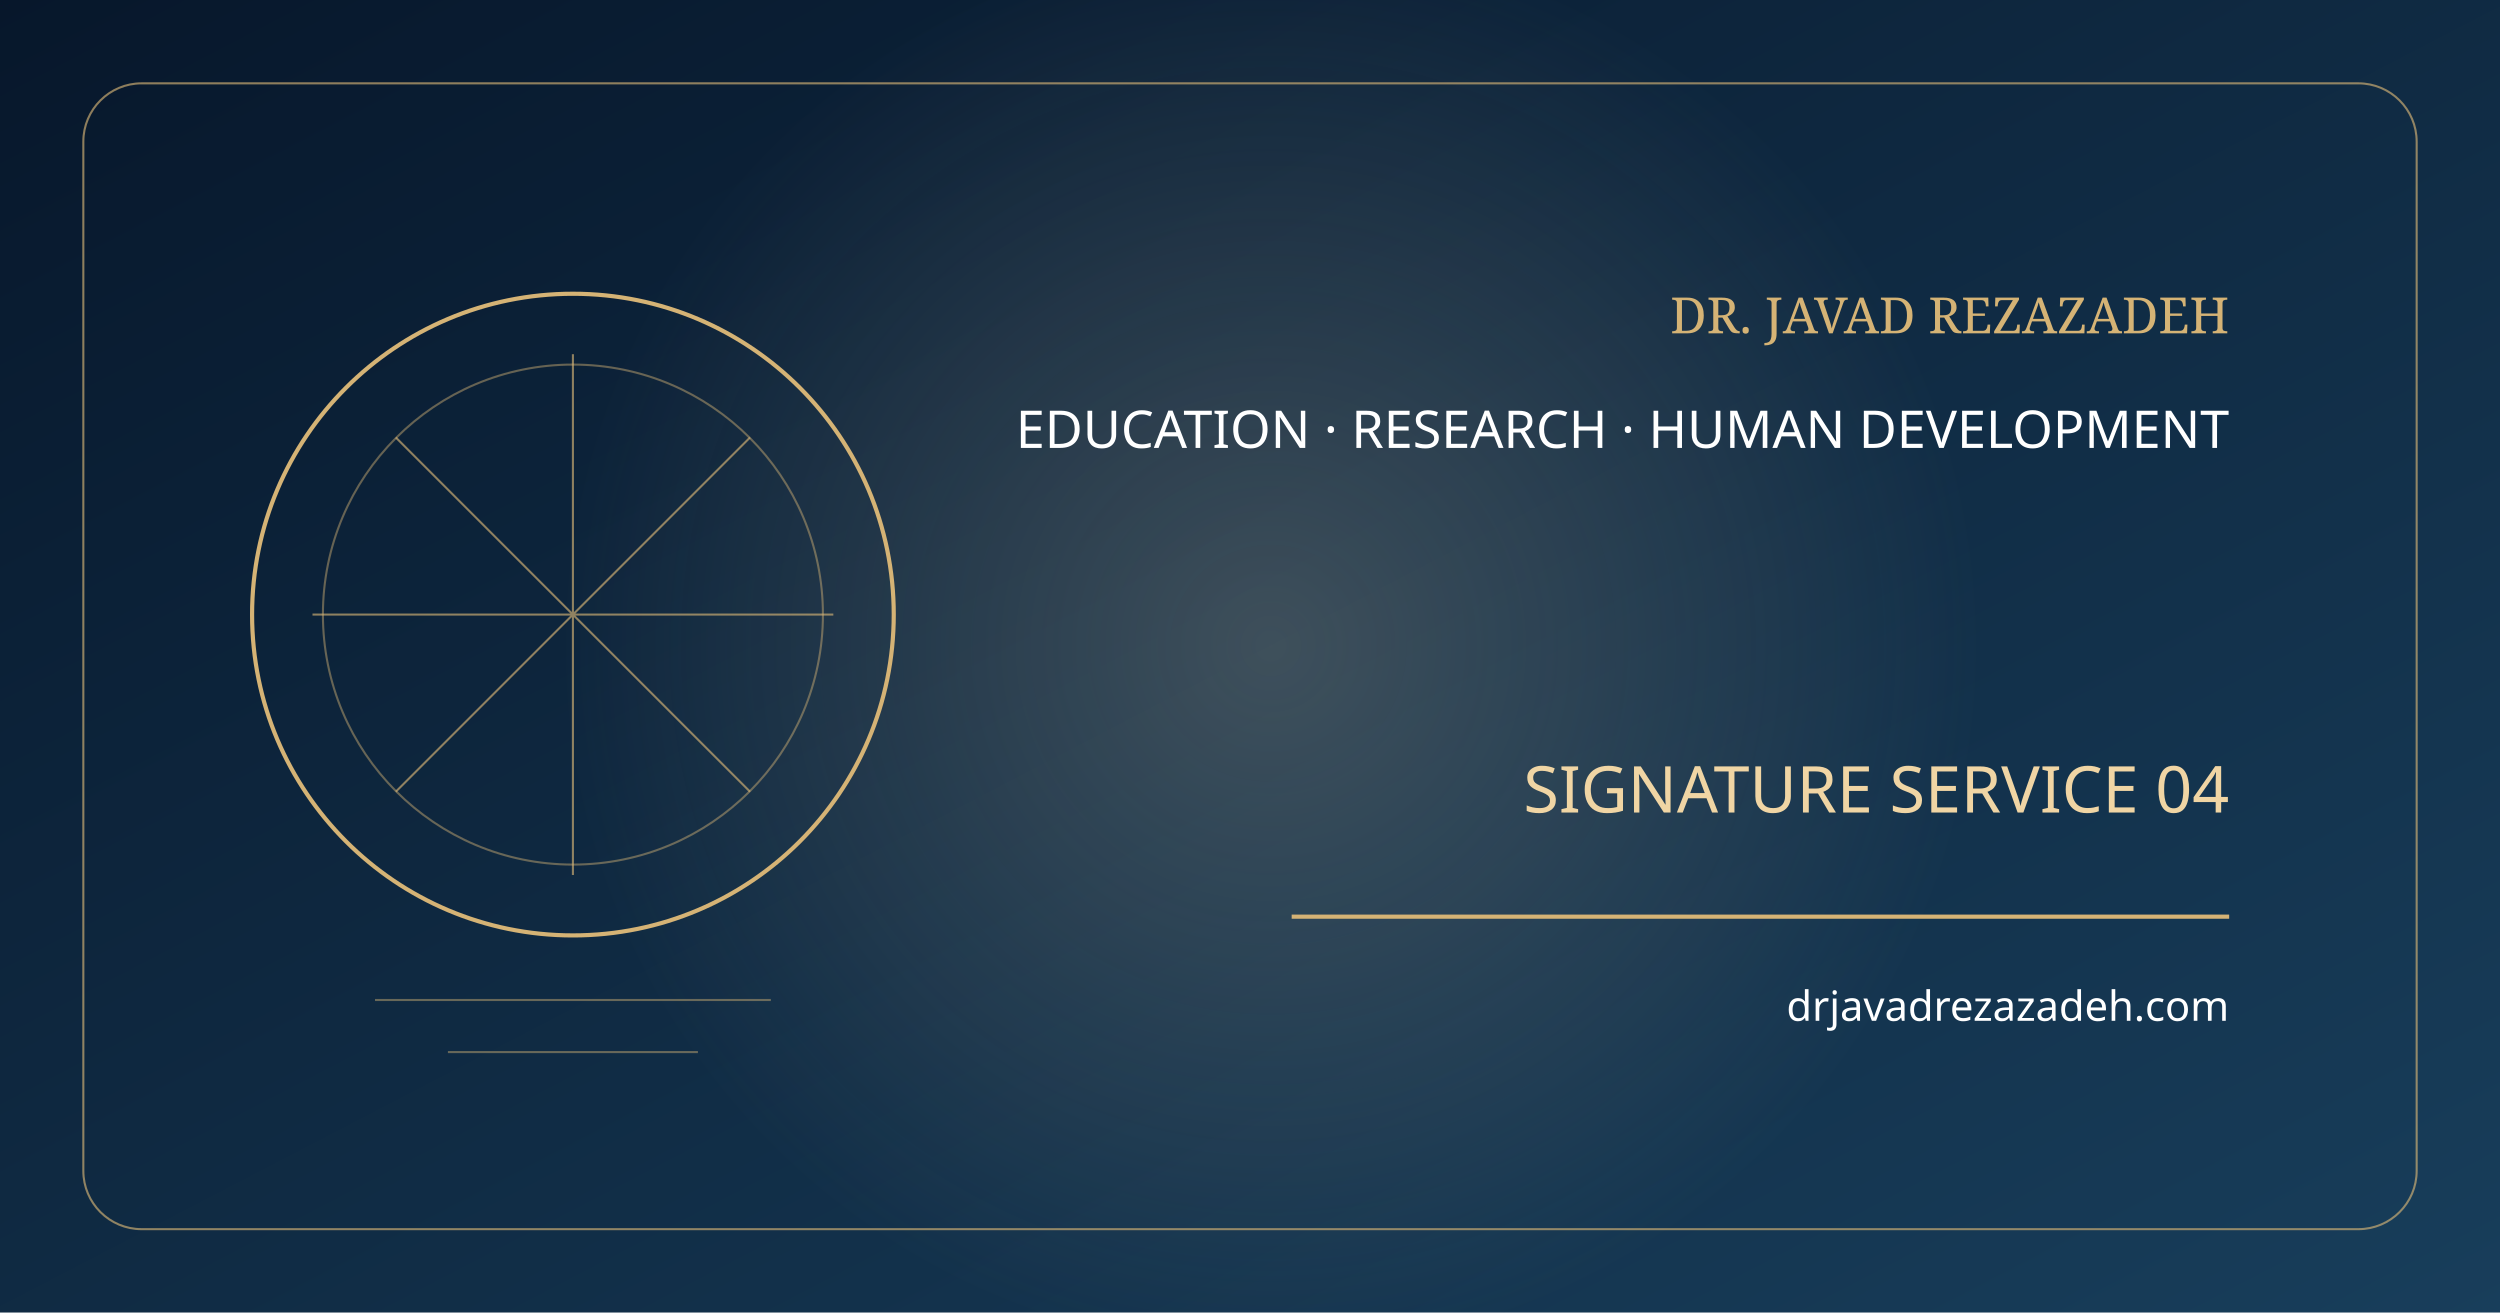
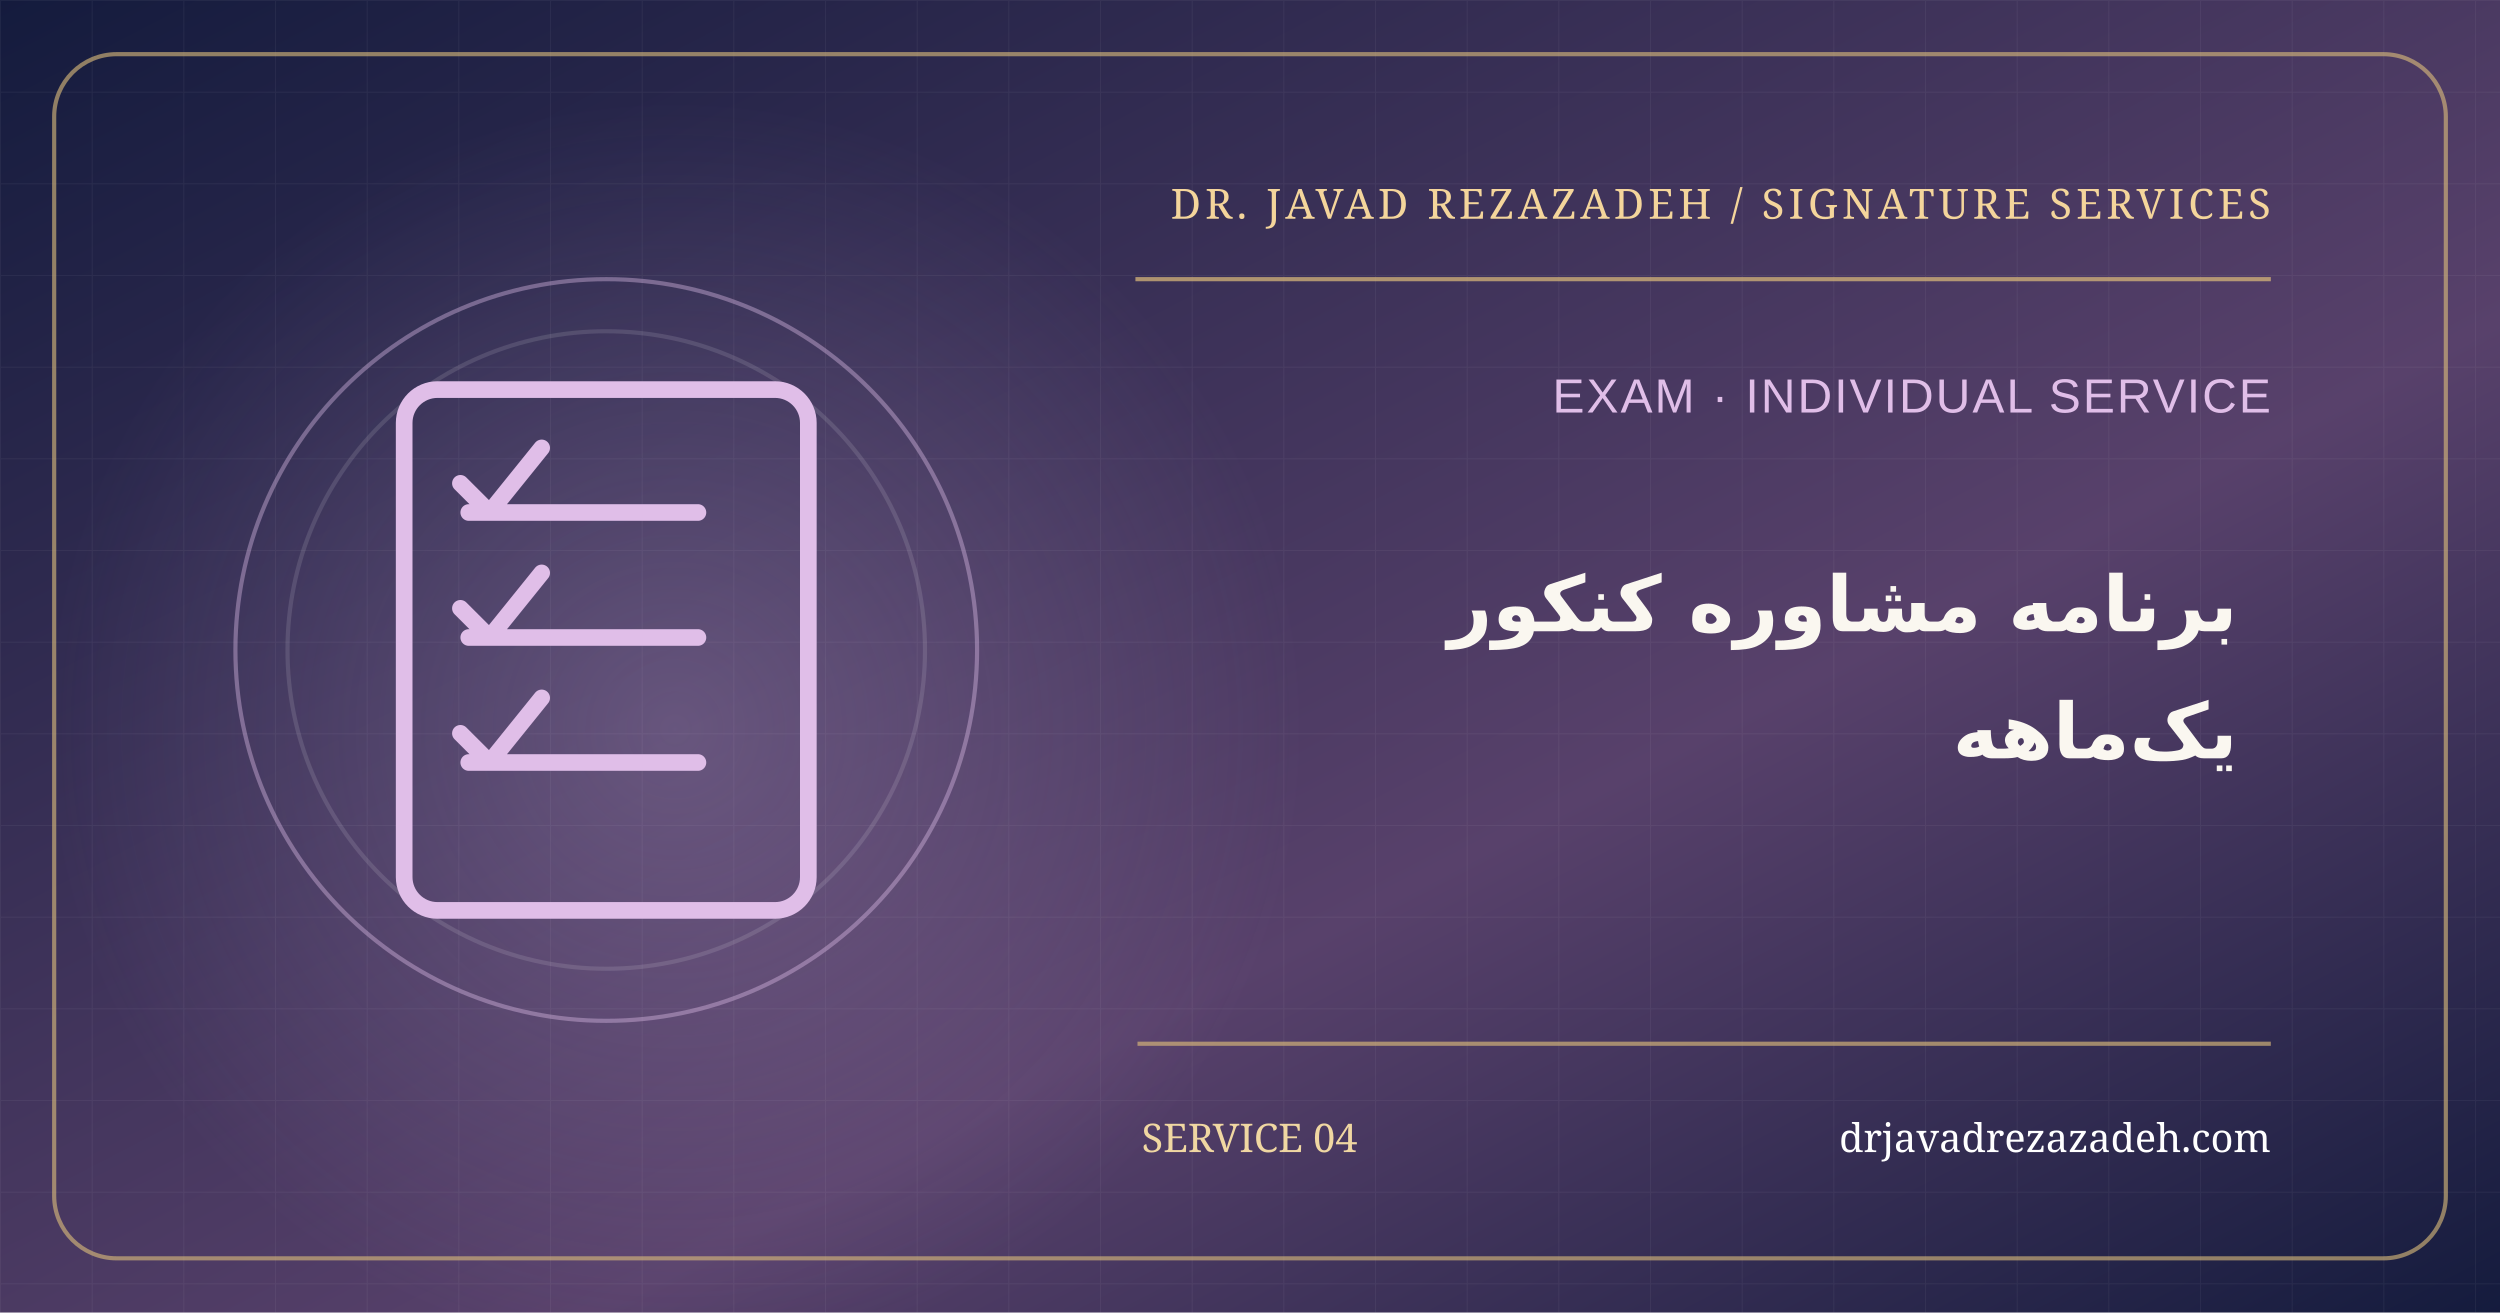
- <svg xmlns="http://www.w3.org/2000/svg" width="1200" height="630" viewBox="0 0 1200 630" role="img" aria-labelledby="t d">
+ <svg xmlns="http://www.w3.org/2000/svg" width="1200" height="630" viewBox="0 0 1200 630" role="img" aria-labelledby="title description">
  <defs>
-     <linearGradient id="bg" x2="1" y2="1">
-       <stop stop-color="#07172B" />
-       <stop offset="1" stop-color="#183E5B" />
+     <linearGradient id="bg" x1="0" y1="0" x2="1" y2="1">
+       <stop stop-color="#141b3d" />
+       <stop offset=".62" stop-color="#58416b" />
+       <stop offset="1" stop-color="#141b3d" />
    </linearGradient>
    <radialGradient id="glow">
-       <stop stop-color="#D3C6A9" stop-opacity=".24" />
-       <stop offset="1" stop-color="#D3C6A9" stop-opacity="0" />
+       <stop stop-color="#e0bee8" stop-opacity=".24" />
+       <stop offset="1" stop-color="#e0bee8" stop-opacity="0" />
    </radialGradient>
+     <pattern id="mesh" width="44" height="44" patternUnits="userSpaceOnUse">
+       <path d="M44 0H0V44" fill="none" stroke="#fff" stroke-opacity=".05" />
+     </pattern>
  </defs>
  <rect width="1200" height="630" fill="url(#bg)" />
-   <circle cx="610" cy="310" r="340" fill="url(#glow)" />
-   <g stroke="#D5B375" fill="none">
-     <rect x="40" y="40" width="1120" height="550" rx="28" opacity=".65" />
-     <circle cx="275" cy="295" r="154" stroke-width="2" />
-     <circle cx="275" cy="295" r="120" opacity=".45" />
-     <path d="M150 295h250M275 170v250M190 210l170 170M360 210L190 380" opacity=".65" />
-     <path d="M180 480h190M215 505h120" opacity=".45" />
+   <rect width="1200" height="630" fill="url(#mesh)" />
+   <circle cx="324" cy="350" r="300" fill="url(#glow)" />
+   <rect x="26" y="26" width="1148" height="578" rx="30" fill="none" stroke="#dabb7b" stroke-opacity=".62" stroke-width="2" />
+   <circle cx="291" cy="312" r="178" fill="none" stroke="#e0bee8" stroke-opacity=".4" stroke-width="2" />
+   <circle cx="291" cy="312" r="153" fill="none" stroke="#fff" stroke-opacity=".12" stroke-width="2" />
+   <g transform="translate(291 312)" stroke="#e0bee8" fill="none" stroke-width="8" stroke-linecap="round" stroke-linejoin="round">
+     <rect x="-97" y="-125" width="194" height="250" rx="16" />
+     <path d="M-66-66h110M-66-6h110M-66 54h110M-70-80l14 14 25-31M-70-20l14 14 25-31M-70 40l14 14 25-31" />
  </g>
-   <text x="1070" y="160" text-anchor="end" fill="#D5B375" font-size="24" font-family="serif">DR. JAVAD REZAZADEH</text>
-   <text x="1070" y="215" text-anchor="end" fill="#FFFFFF" font-size="25" font-family="sans-serif">EDUCATION · RESEARCH · HUMAN DEVELOPMENT</text>
-   <text x="1070" y="390" text-anchor="end" fill="#F0D5A4" font-size="31" font-family="sans-serif">SIGNATURE SERVICE 04</text>
-   <path d="M620 440h450" stroke="#D5B375" stroke-width="2" />
-   <text x="1070" y="490" text-anchor="end" fill="#FFFFFF" font-size="20" font-family="sans-serif">drjavadrezazadeh.com</text>
+   <path d="M545 134h545" stroke="#dbba7a" stroke-width="2" stroke-opacity=".72" />
+   <text x="1090" y="105" fill="#f4d59b" text-anchor="end" font-family="Georgia,serif" font-size="20" letter-spacing="2">DR. JAVAD REZAZADEH  /  SIGNATURE SERVICES</text>
+   <text x="1090" y="198" fill="#e0bee8" text-anchor="end" font-size="23" font-family="Arial,sans-serif" letter-spacing="1">EXAM  ·  INDIVIDUAL SERVICE</text>
+   <text x="1074" y="303" text-anchor="start" direction="rtl" font-family="Tahoma,Arial,sans-serif" font-weight="700" font-size="37" fill="#faf7f0">برنامه مشاوره کنکور</text>
+   <text x="1074" y="364" text-anchor="start" direction="rtl" font-family="Tahoma,Arial,sans-serif" font-weight="700" font-size="37" fill="#faf7f0">یک‌ماهه</text>
+   <path d="M546 501h544" stroke="#dbba7a" stroke-opacity=".65" stroke-width="2" />
+   <text x="1090" y="553" text-anchor="end" fill="#ffffff" font-family="Georgia,serif" font-size="19">drjavadrezazadeh.com</text>
+   <text x="548" y="553" fill="#f0d7a2" font-size="19" font-family="Georgia,serif">SERVICE 04</text>
</svg>
